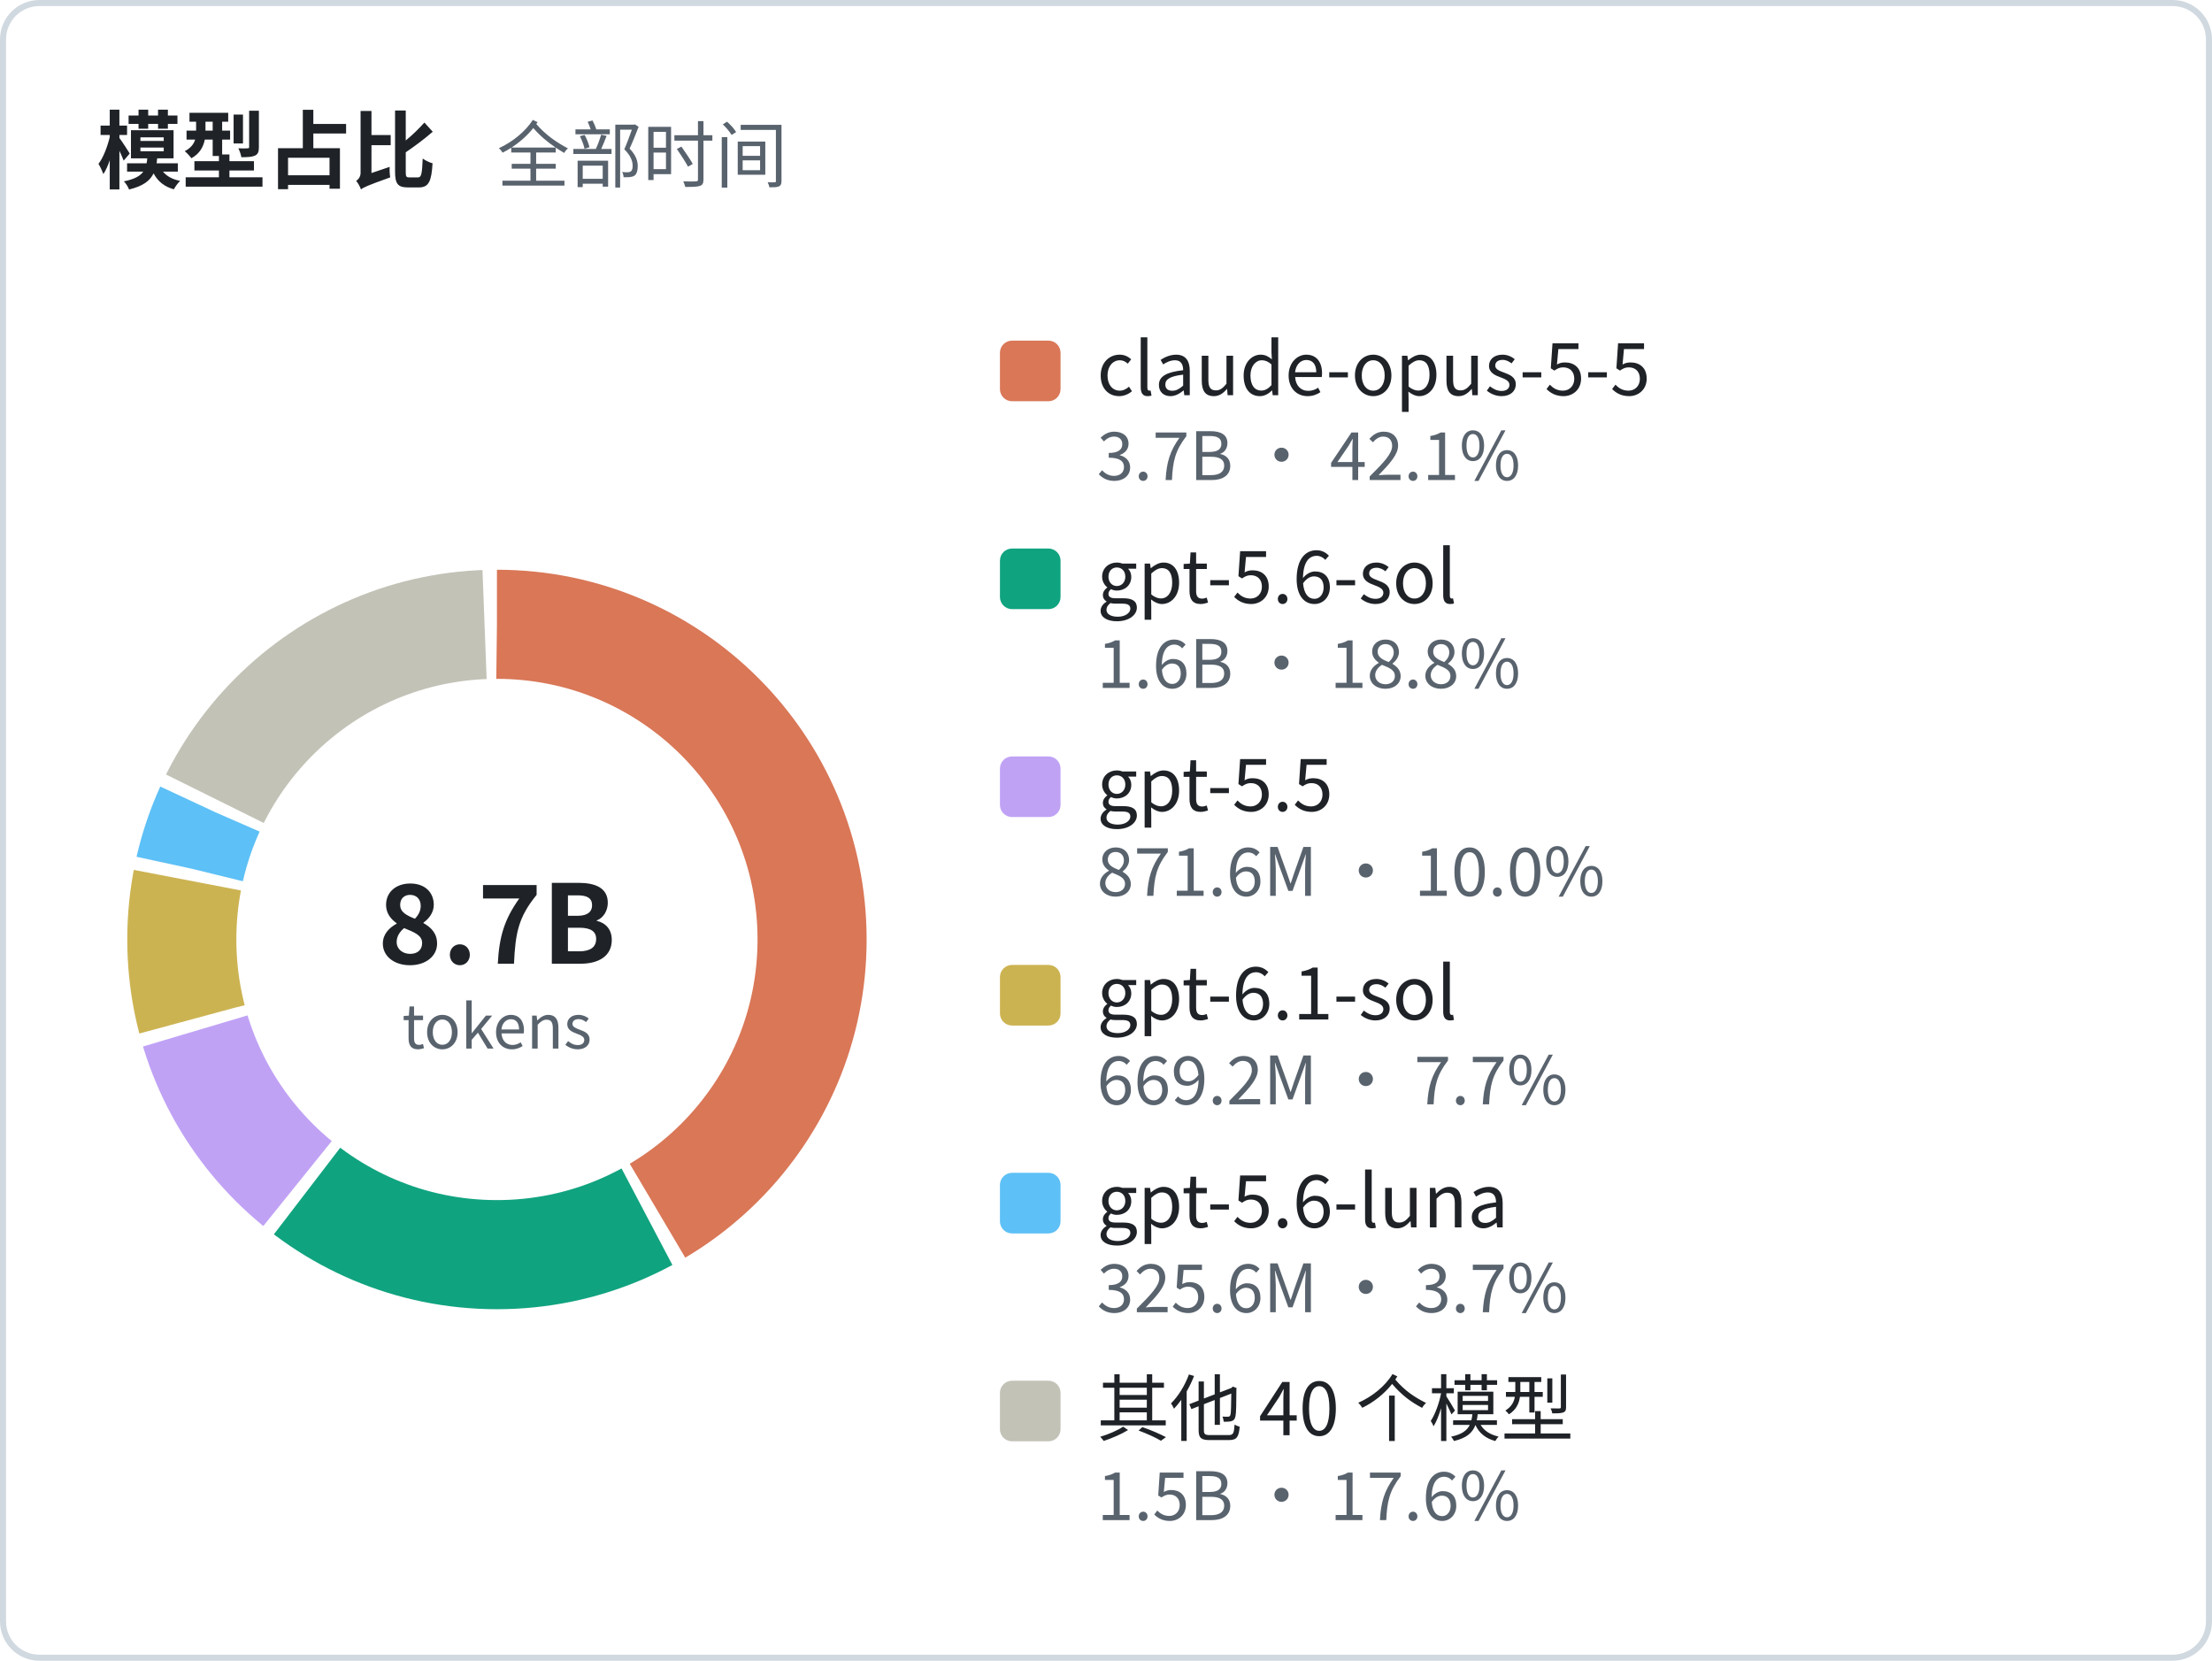
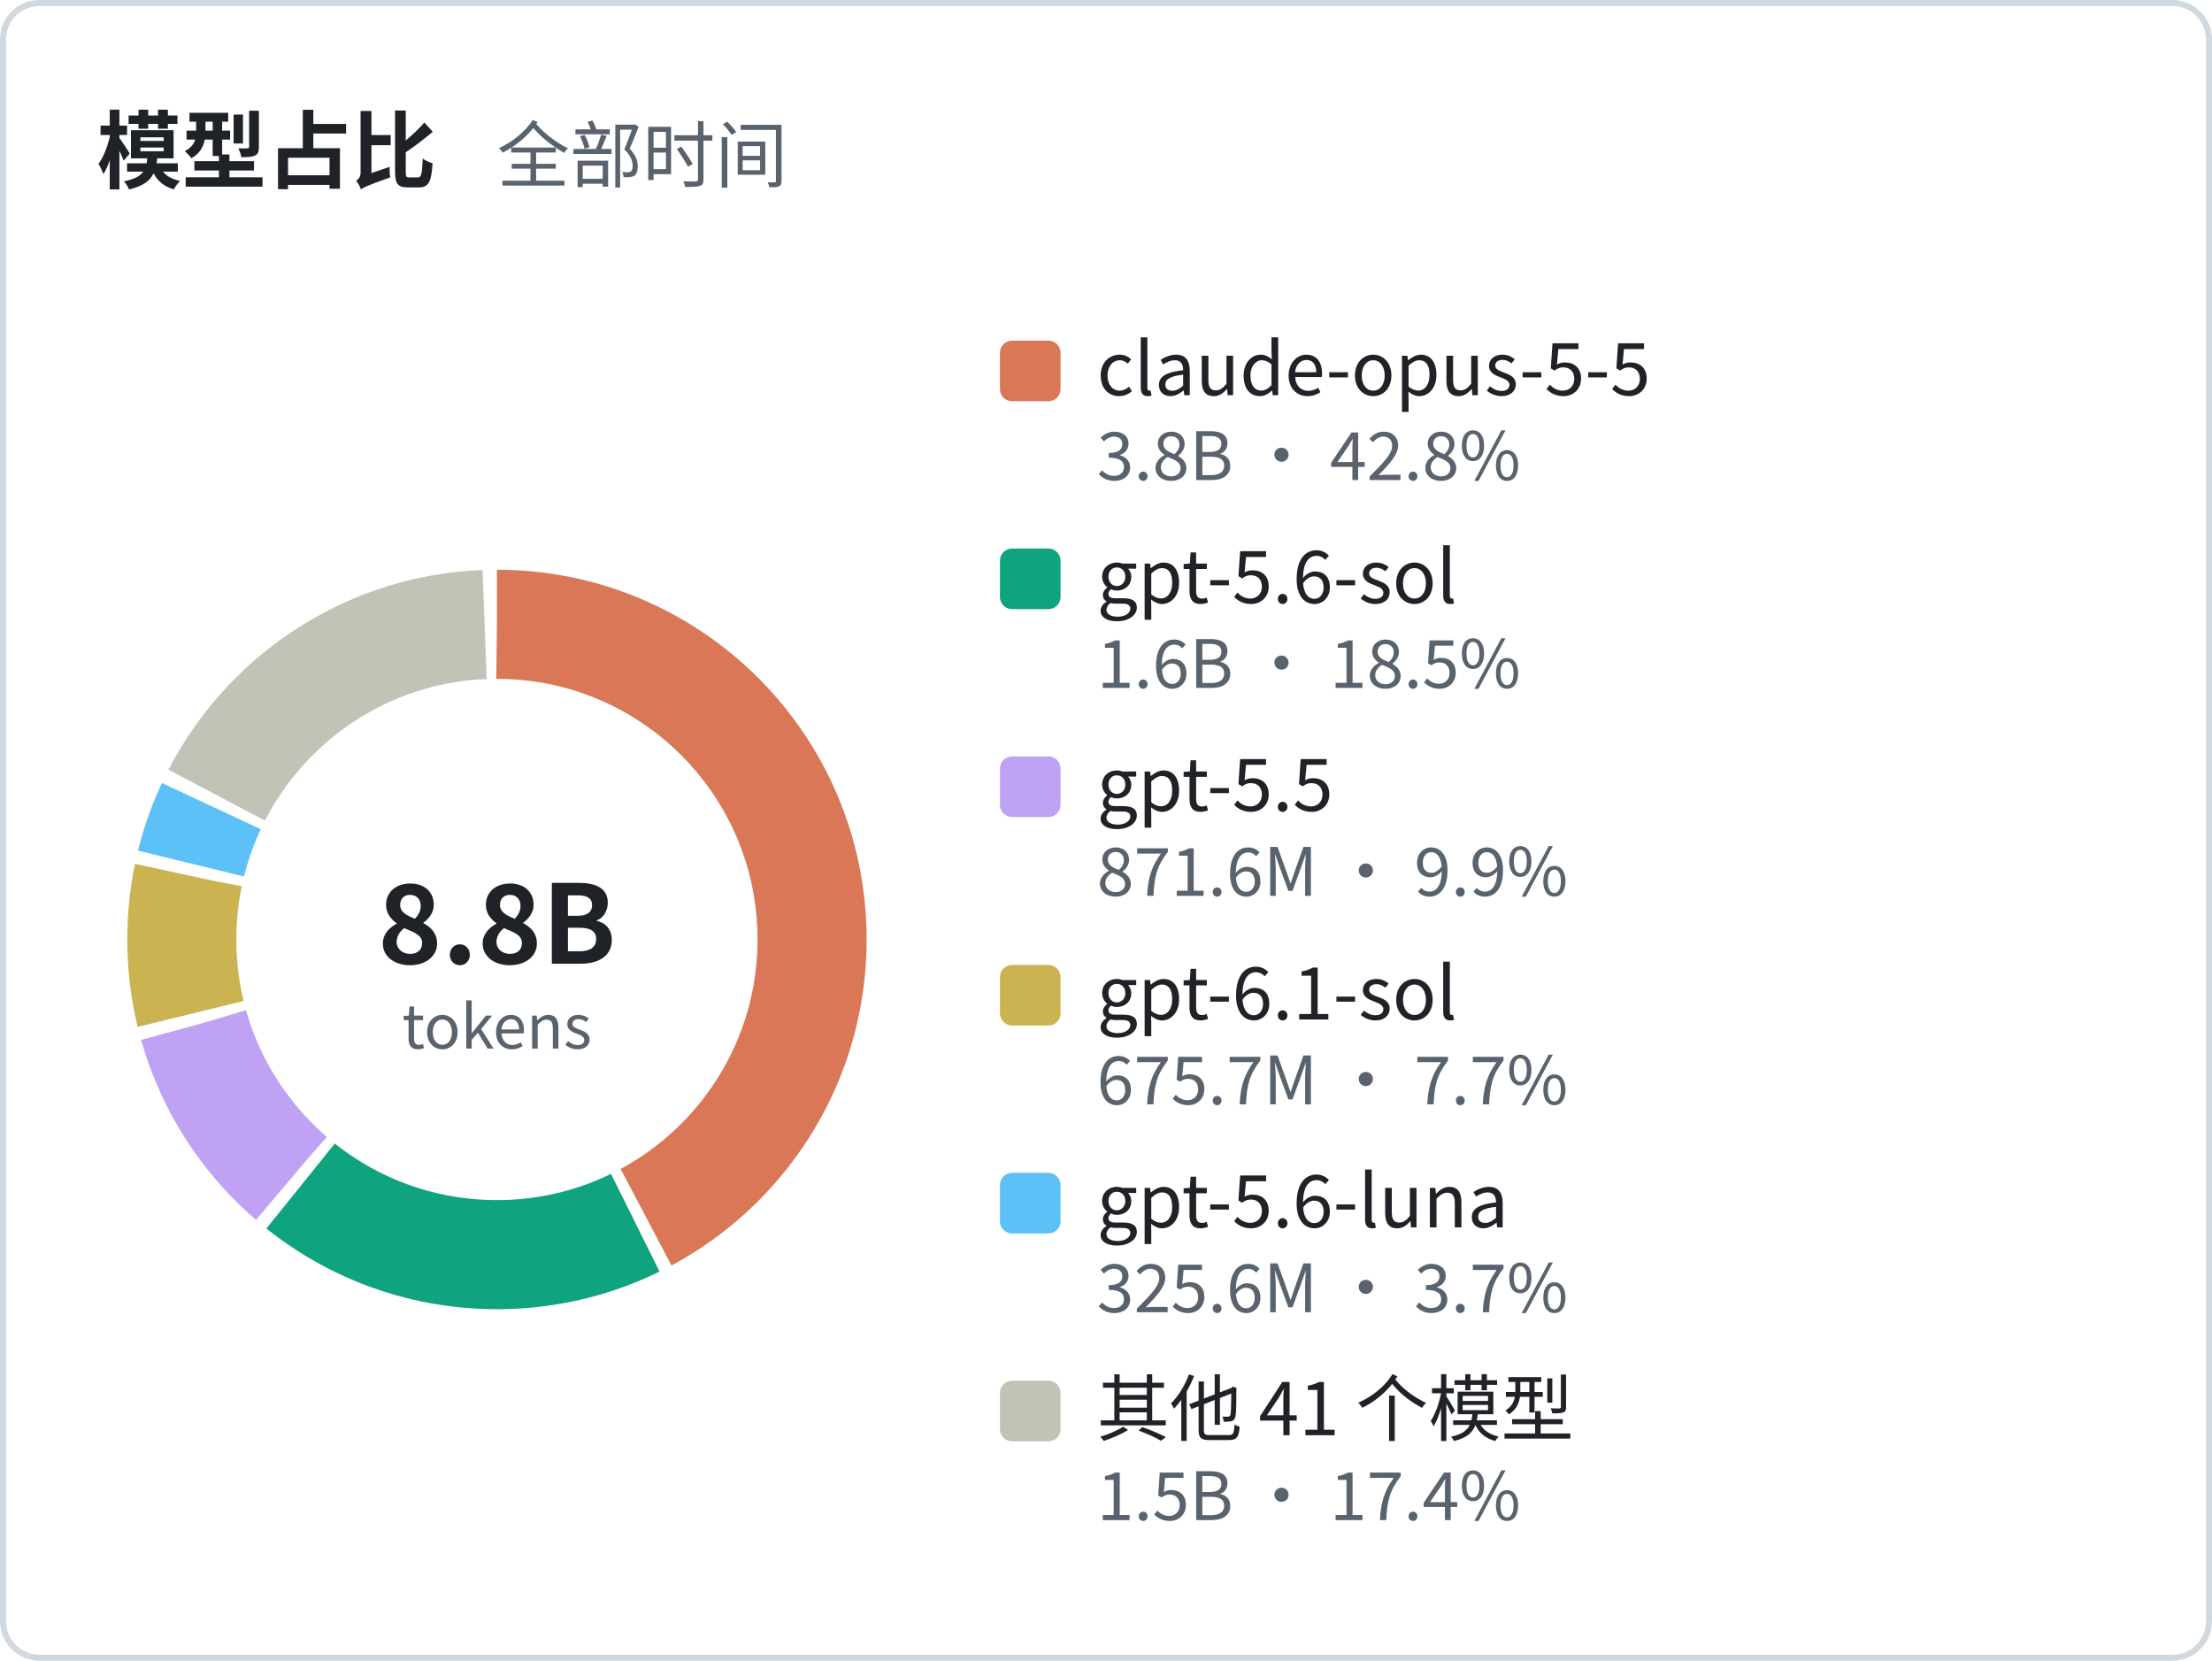
<svg xmlns="http://www.w3.org/2000/svg" width="365" height="274" viewBox="0 0 365 274" font-family="system-ui, -apple-system, 'Segoe UI', 'PingFang SC', 'Microsoft YaHei', 'Noto Sans CJK SC', sans-serif">
  <rect x="0.5" y="0.5" width="364" height="273" rx="6" fill="none" stroke="#d1d9e0" />
  <text x="16" y="30" font-size="14" font-weight="600" fill="#1f2328">模型占比<tspan dx="10" font-size="12" font-weight="400" fill="#59636e">全部时间</tspan>
  </text>
-   <circle cx="82" cy="155" r="52" fill="none" stroke="#d97757" stroke-width="18" stroke-dasharray="135.58 326.73" stroke-dashoffset="-0.00" transform="rotate(-90 82 155)" />
-   <circle cx="82" cy="155" r="52" fill="none" stroke="#10a37f" stroke-width="18" stroke-dasharray="59.43 326.73" stroke-dashoffset="-137.58" transform="rotate(-90 82 155)" />
-   <circle cx="82" cy="155" r="52" fill="none" stroke="#c0a2f5" stroke-width="18" stroke-dasharray="30.75 326.73" stroke-dashoffset="-199.01" transform="rotate(-90 82 155)" />
-   <circle cx="82" cy="155" r="52" fill="none" stroke="#ccb352" stroke-width="18" stroke-dasharray="23.15 326.73" stroke-dashoffset="-231.76" transform="rotate(-90 82 155)" />
-   <circle cx="82" cy="155" r="52" fill="none" stroke="#5dc0f6" stroke-width="18" stroke-dasharray="10.24 326.73" stroke-dashoffset="-256.91" transform="rotate(-90 82 155)" />
-   <circle cx="82" cy="155" r="52" fill="none" stroke="#c3c2b7" stroke-width="18" stroke-dasharray="55.58 326.73" stroke-dashoffset="-269.14" transform="rotate(-90 82 155)" />
-   <text x="82" y="159" font-size="18" font-weight="600" text-anchor="middle" fill="#1f2328">8.7B</text>
+   <circle cx="82" cy="155" r="52" fill="none" stroke="#d97757" stroke-width="18" stroke-dasharray="137.75 326.73" stroke-dashoffset="-0.00" transform="rotate(-90 82 155)" />
+   <circle cx="82" cy="155" r="52" fill="none" stroke="#10a37f" stroke-width="18" stroke-dasharray="58.61 326.73" stroke-dashoffset="-139.75" transform="rotate(-90 82 155)" />
+   <circle cx="82" cy="155" r="52" fill="none" stroke="#c0a2f5" stroke-width="18" stroke-dasharray="30.32 326.73" stroke-dashoffset="-200.36" transform="rotate(-90 82 155)" />
+   <circle cx="82" cy="155" r="52" fill="none" stroke="#ccb352" stroke-width="18" stroke-dasharray="23.05 326.73" stroke-dashoffset="-232.67" transform="rotate(-90 82 155)" />
+   <circle cx="82" cy="155" r="52" fill="none" stroke="#5dc0f6" stroke-width="18" stroke-dasharray="10.07 326.73" stroke-dashoffset="-257.72" transform="rotate(-90 82 155)" />
+   <circle cx="82" cy="155" r="52" fill="none" stroke="#c3c2b7" stroke-width="18" stroke-dasharray="54.93 326.73" stroke-dashoffset="-269.80" transform="rotate(-90 82 155)" />
+   <text x="82" y="159" font-size="18" font-weight="600" text-anchor="middle" fill="#1f2328">8.8B</text>
  <text x="82" y="173" font-size="10" text-anchor="middle" fill="#59636e">tokens</text>
  <rect x="165" y="56.2" width="10" height="10" rx="2" fill="#d97757" />
  <text x="181" y="65.2" font-size="12" fill="#1f2328">claude-opus-5-5</text>
-   <text x="181" y="79.2" font-size="11" fill="#59636e">3.7B · 42.1%</text>
+   <text x="181" y="79.2" font-size="11" fill="#59636e">3.8B · 42.8%</text>
  <rect x="165" y="90.5" width="10" height="10" rx="2" fill="#10a37f" />
  <text x="181" y="99.5" font-size="12" fill="#1f2328">gpt-5.6-sol</text>
-   <text x="181" y="113.5" font-size="11" fill="#59636e">1.6B · 18.8%</text>
+   <text x="181" y="113.5" font-size="11" fill="#59636e">1.6B · 18.5%</text>
  <rect x="165" y="124.8" width="10" height="10" rx="2" fill="#c0a2f5" />
  <text x="181" y="133.8" font-size="12" fill="#1f2328">gpt-5.5</text>
-   <text x="181" y="147.8" font-size="11" fill="#59636e">871.6M · 10.0%</text>
+   <text x="181" y="147.8" font-size="11" fill="#59636e">871.6M · 9.9%</text>
  <rect x="165" y="159.2" width="10" height="10" rx="2" fill="#ccb352" />
  <text x="181" y="168.2" font-size="12" fill="#1f2328">gpt-6.1-sol</text>
-   <text x="181" y="182.2" font-size="11" fill="#59636e">669.2M · 7.7%</text>
+   <text x="181" y="182.2" font-size="11" fill="#59636e">675.7M · 7.7%</text>
  <rect x="165" y="193.5" width="10" height="10" rx="2" fill="#5dc0f6" />
  <text x="181" y="202.5" font-size="12" fill="#1f2328">gpt-5.6-luna</text>
  <text x="181" y="216.5" font-size="11" fill="#59636e">325.6M · 3.7%</text>
  <rect x="165" y="227.8" width="10" height="10" rx="2" fill="#c3c2b7" />
-   <text x="181" y="236.8" font-size="12" fill="#1f2328">其他 40 个模型</text>
-   <text x="181" y="250.8" font-size="11" fill="#59636e">1.5B · 17.6%</text>
+   <text x="181" y="236.8" font-size="12" fill="#1f2328">其他 41 个模型</text>
+   <text x="181" y="250.8" font-size="11" fill="#59636e">1.5B · 17.4%</text>
</svg>
